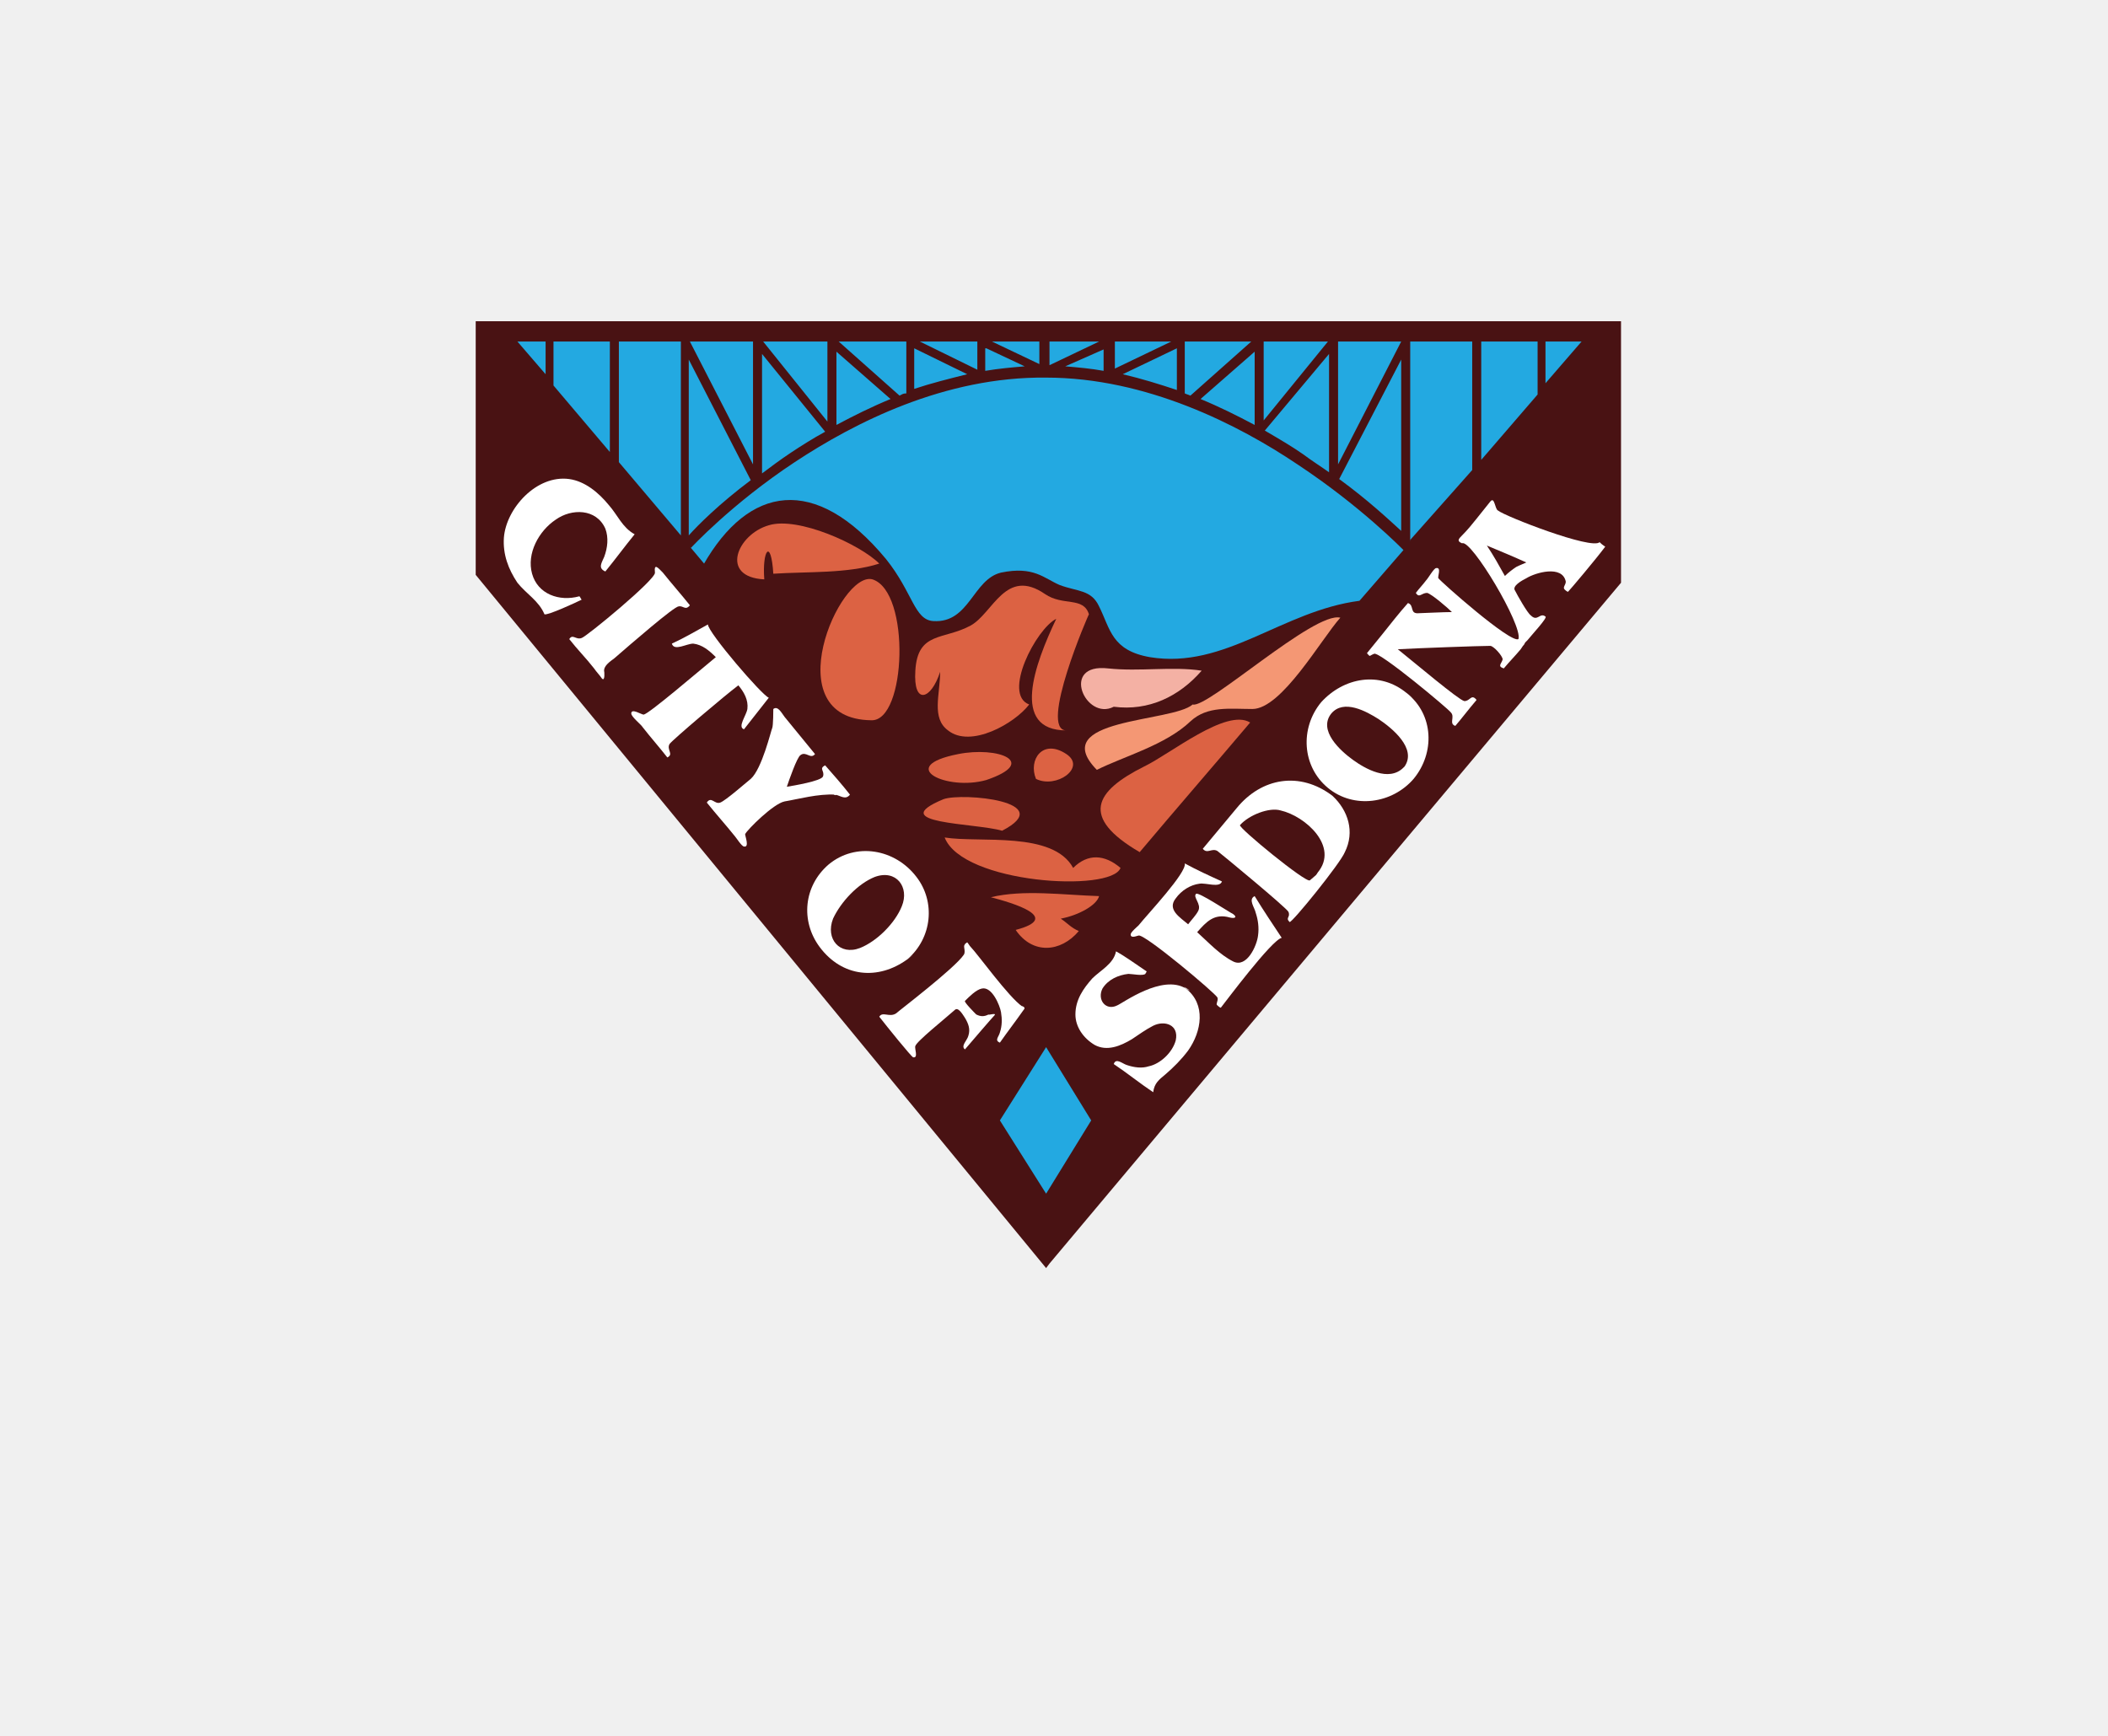
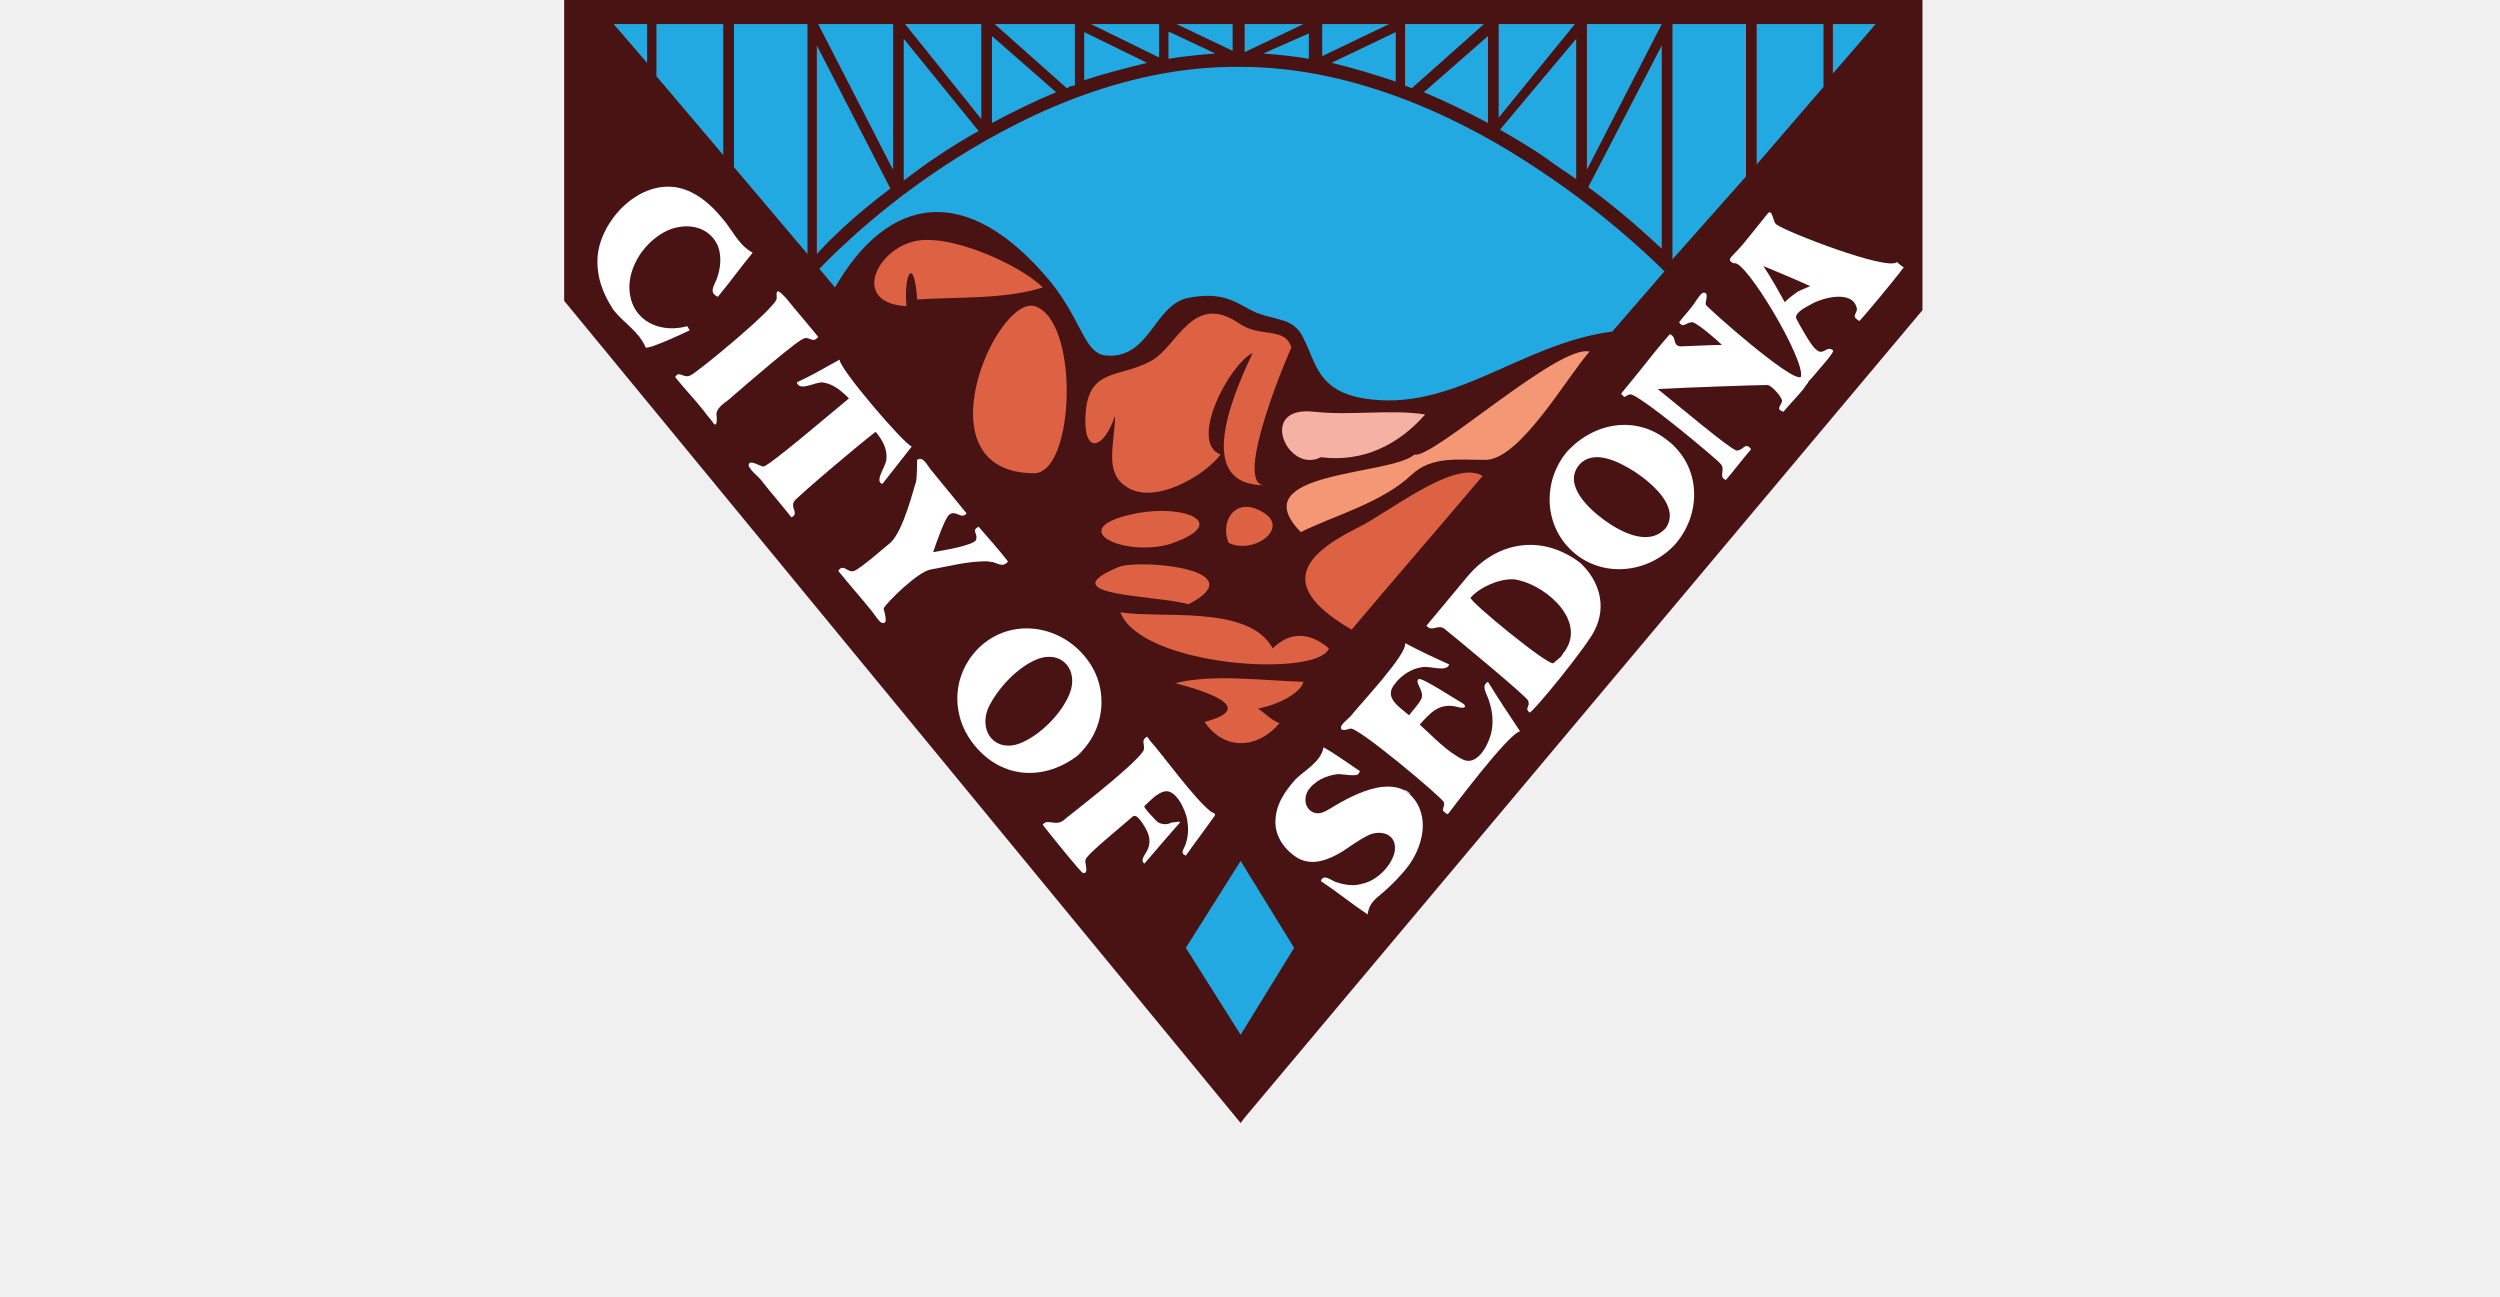
- <svg xmlns="http://www.w3.org/2000/svg" width="102" height="84" viewBox="0 0 187 97" fill="none" role="img" aria-label="Городок Седона">
+ <svg xmlns="http://www.w3.org/2000/svg" viewBox="0 0 187 97" fill="none" role="img" aria-label="Городок Седона">
  <style>
-                 .logo__clouds {
-                   display: none;
-                 }
+     .logo__clouds {
+       display: none;
+     }

-                 @media (min-width: 768px) {
-                   .logo__clouds {
-                   display: block;
-                   }
-                 }
+     @media (min-width: 768px) {
+       .logo__clouds {
+       display: block;
+       }
+     }

-                 .logo__triangle {
-                   display: none;
-                 }
+     .logo__triangle {
+       display: none;
+     }

-                 @media (min-width: 1200px) {
-                   .logo__triangle{
-                   display: block;
-                   }
-                 }
-               </style>
+     @media (min-width: 1200px) {
+       .logo__triangle{
+       display: block;
+       }
+     }
+   </style>
  <g class="logo__triangle">
    <path d="M186.6 0H0L80.5 90.5C87.6 98.4 99.1 98.4 106.2 90.5L186.6 0Z" fill="#81B3D3" />
  </g>
  <path d="M43.2 0.7L92.8 59.1L142.1 1.1L43.2 0.7Z" fill="#23A9E1" />
  <g class="logo__clouds">
    <path d="M122 17.3C116.9 17.3 111.9 17.4 106.8 17.4C112.8 10.5 115.5 11.2 122 17.3Z" fill="white" />
    <path d="M80.8 22.7C89.7 22.7 98.6 22.7 107.5 22.7C105.5 21.5 100.8 15.6 98.2 17.8C98 18 90.7 8.9 85.9 13.3C81.7 17.1 79.8 12.8 75 15.8C69.7 19.4 78.2 21.5 80.8 22.7Z" fill="white" />
  </g>
  <path d="M93.1 0H42.2V22.5L92.8 84L93.1 83.6L143.8 23.2V0H93.1ZM54.9 1.8H60.4V19L54.9 12.5V1.8ZM54.1 11.6L49.1 5.7V1.8H54.1V11.6ZM73.4 8.9L67.7 1.8H73.4V8.9ZM66.8 12.7L61.2 1.8H66.8V12.7ZM61.1 3.4L66.6 14.1C63.8 16.2 61.9 18.1 61.1 19V3.4ZM67.6 2.9L73.2 9.8C72.1 10.4 71 11.1 70.1 11.7C69.2 12.3 68.4 12.9 67.6 13.5V2.9ZM74.2 2.7L79 6.9C77.3 7.6 75.7 8.4 74.2 9.2V2.7ZM79.8 6.6L74.4 1.8H80.4V6.4C80.1 6.4 80 6.5 79.8 6.6ZM98.9 1.8H103.9L98.9 4.2V1.8ZM93.1 1.8H97.5L93.1 3.9V1.8ZM92.2 3.8L88 1.8H92.2V3.8ZM86.7 4.3L81.6 1.8H86.7V4.3ZM81.1 2.4L85.8 4.7C84.2 5.1 82.6 5.5 81.1 6V2.4ZM87.5 2.4L90.9 4C89.7 4.1 88.6 4.2 87.4 4.4V2.4H87.5ZM97.9 2.5V4.4C96.8 4.2 95.7 4.1 94.5 4L97.9 2.5ZM104.4 2.4V6.1C102.9 5.6 101.3 5.1 99.6 4.7L104.4 2.4ZM105.1 1.8H111L105.6 6.6C105.4 6.5 105.3 6.5 105.1 6.4V1.8ZM118.7 1.8H124.3L118.7 12.7V1.8ZM112.1 1.8H117.8L112.1 8.8V1.8ZM111.3 2.7V9.2C109.8 8.4 108.2 7.6 106.5 6.9L111.3 2.7ZM117.9 2.9V13.4C117.2 12.9 116.4 12.4 115.6 11.8C114.6 11.1 113.4 10.4 112.2 9.7L117.9 2.9ZM124.3 3.4V18.6C123.2 17.6 121.4 15.9 118.8 14L124.3 3.4ZM125.1 19.4V1.8H130.6V13.2L125.1 19.4C125.2 19.5 125.1 19.5 125.1 19.4ZM131.4 1.8H136.4V6.5L131.4 12.3V1.8ZM48.4 1.8V4.7L45.9 1.8H48.4ZM61.2 20L61.3 20.1C61.3 20.1 64.9 16.2 70.5 12.5C75.8 9 83.8 4.9 92.8 5C101.7 5 109.9 9.2 115.1 12.7C120.7 16.4 124.4 20.2 124.5 20.3L120.6 24.8C113.7 25.7 108.7 30.9 102 29.8C98.6 29.2 98.5 27.3 97.5 25.3C96.8 23.8 95.6 24 94 23.4C92.6 22.8 91.7 21.7 88.8 22.3C86.3 22.9 86 26.8 82.8 26.6C81.1 26.5 81 24.1 78.6 21.1C72.3 13.5 66.4 14.6 62.4 21.6L92.7 57.5L61.2 20ZM137.1 5.5V1.8H140.3L137.1 5.5Z" fill="#491213" />
  <path d="M88.7 70.9L92.8 64.4L96.8 70.9L92.8 77.4L88.7 70.9Z" fill="#23A9E1" />
  <path d="M65.5 32.3C66 32.9 66.4 33.6 66.3 34.4C66.2 35 65.4 36 66 36.2C66.7 35.3 67.5 34.3 68.2 33.4C67.6 33.2 62.8 27.6 62.8 26.9C61.7 27.5 60.7 28.1 59.6 28.6C59.8 29.3 60.9 28.6 61.5 28.6C62.3 28.7 62.9 29.2 63.5 29.8C61.8 31.2 57.6 34.8 57.1 34.9C56.9 34.9 56 34.3 56 34.8C56 35.1 56.9 35.8 57 36C57.7 36.9 58.5 37.8 59.2 38.7C59.8 38.4 59.1 38 59.4 37.5C59.7 37.1 64.3 33.2 65.5 32.3Z" fill="white" />
  <path d="M60.2 25.3C60.6 25.2 60.8 25.7 61.2 25.2C60.4 24.2 59.6 23.3 58.8 22.3C58.4 21.9 58 21.4 58.1 22.3C58.2 22.9 52 28 51.6 28.1C51.1 28.3 50.8 27.7 50.5 28.2C51.2 29.1 52 29.9 52.7 30.8C52.9 31.1 53.2 31.4 53.4 31.7C53.7 32 53.6 31 53.6 31.1C53.5 30.6 54.1 30.2 54.5 29.9C56 28.6 59.8 25.3 60.2 25.3Z" fill="white" />
  <path d="M51.4 24.4C49.6 24.9 47.7 24.2 47.2 22.4C46.7 20.6 47.8 18.6 49.3 17.6C50.7 16.6 52.9 16.6 53.7 18.4C54 19.2 53.9 20.1 53.6 20.9C53.4 21.4 53 21.9 53.7 22.2C54.6 21.1 55.4 20 56.3 18.9C55.2 18.3 54.8 17.2 54 16.3C53.1 15.2 51.9 14.2 50.5 14C47.6 13.6 44.9 16.6 44.7 19.2C44.6 20.7 45.1 22 45.9 23.2C46.7 24.2 47.8 24.8 48.3 26C48.6 26.1 51 25 51.6 24.7C51.5 24.6 51.5 24.5 51.4 24.4C50.7 24.6 51.4 24.4 51.4 24.4Z" fill="white" />
  <path d="M90.7 60.8C89.5 60 86.7 56.1 86.1 55.5C86 55.4 85.9 55.2 85.8 55.1C85.8 55.1 85.5 55.3 85.6 55.3C85.4 55.4 85.7 55.9 85.5 56.2C84.7 57.4 79.7 61.2 79.5 61.4C78.9 61.8 78.3 61.2 78 61.7C78.7 62.6 80.8 65.2 81 65.3C81.5 65.4 81.1 64.5 81.2 64.3C81.3 63.9 83.8 61.9 84.7 61.1C85 60.8 85.4 61.5 85.6 61.8C85.9 62.3 86.1 62.8 85.9 63.4C85.8 63.8 85.2 64.3 85.6 64.6C86.2 63.9 88 61.8 88.2 61.6C88.5 61.3 87.6 61.6 87.7 61.5C87.3 61.7 87 61.7 86.6 61.5C86.5 61.4 85.5 60.4 85.6 60.3C86 59.9 86.6 59.3 87.1 59.2C88 59 88.7 60.7 88.8 61.3C88.9 61.9 88.9 62.5 88.7 63.1C88.6 63.5 88.2 63.8 88.7 64C89.4 63 90.1 62.1 90.8 61.1C91 60.9 90.8 60.8 90.7 60.8C90.6 60.7 90.9 60.8 90.7 60.8Z" fill="white" />
  <path d="M80.5 56.6C82.7 54.7 83 51.5 81.3 49.3C79.4 46.8 75.9 46.2 73.5 48.2C71.3 50.1 71 53.2 72.7 55.5C74.7 58.2 77.9 58.5 80.5 56.6C81.7 55.7 80.4 56.7 80.5 56.6ZM80 51.9C79.4 53.4 77.8 55 76.3 55.6C74.5 56.3 73.2 54.8 73.9 53C74.6 51.5 76.1 49.9 77.6 49.3C79.5 48.6 80.7 50.2 80 51.9C79.6 52.8 80.1 51.7 80 51.9Z" fill="white" />
  <path d="M74.1 42C74.6 42.1 75 42.5 75.4 42C74.7 41.1 73.9 40.2 73.2 39.4C72.6 39.7 73.2 39.9 73 40.4C72.8 40.8 70.4 41.2 69.8 41.3C70 40.7 70.7 38.7 71 38.5C71.5 38.1 71.9 38.9 72.3 38.4C71.4 37.3 70.5 36.2 69.6 35.1C69.3 34.7 69 34.1 68.6 34.4C68.6 34.4 68.6 35.9 68.5 36.1C68.4 36.3 67.6 39.7 66.6 40.6C66.1 41 64.4 42.5 63.9 42.7C63.4 42.9 63.1 42.1 62.7 42.7C63.5 43.7 64.4 44.7 65.2 45.7C65.3 45.8 65.8 46.6 66 46.6C66.5 46.7 66.1 45.7 66.1 45.5C66.3 45.1 68.6 42.8 69.6 42.6C70.8 42.4 72.6 41.9 74.1 42C74.4 42.1 73.7 42 74.1 42Z" fill="white" />
  <path d="M67.8 22.9C63.8 22.7 65.4 18.9 68.2 18.1C70.8 17.3 76.3 19.8 78 21.5C75.2 22.4 71.6 22.2 68.6 22.4C68.4 19.2 67.6 20.3 67.8 22.9Z" fill="#DC6243" />
  <path d="M77.3 35.4C68.7 35.3 74.5 22.1 77.4 22.9C80.8 24 80.4 35.5 77.3 35.4Z" fill="#DC6243" />
  <path d="M83.4 31.1C82.6 33.6 81 34.1 81.2 31C81.4 27.5 83.7 28.3 86.1 27C88.1 25.9 89.2 21.8 92.7 24.2C94.3 25.3 96.1 24.4 96.6 26C96.6 25.9 92.1 36.3 94.6 36.3C89.6 36.3 91.8 30.4 93.7 26.4C91.9 27.3 88.9 33.1 91.3 34C90 35.7 86.1 37.9 84.1 36.3C82.6 35.2 83.4 33.1 83.4 31.1Z" fill="#DC6243" />
  <path d="M87.5 40.7C84 41.7 79.4 39.5 85 38.4C88.5 37.7 92.2 39.1 87.5 40.7C87.6 40.7 87.4 40.7 87.5 40.7Z" fill="#DC6243" />
  <path d="M91.9 40.6C91.2 38.9 92.5 37 94.6 38.4C96.4 39.6 93.7 41.5 91.9 40.6Z" fill="#DC6243" />
  <path d="M88.9 45.2C86.5 44.5 78.4 44.6 83.7 42.4C85.4 41.8 93.9 42.6 88.9 45.2Z" fill="#DC6243" />
  <path d="M99.4 48.5C98 47.3 96.5 47.2 95.2 48.5C93.4 45.2 86.9 46.3 83.8 45.8C85.4 49.9 98.6 50.7 99.4 48.5Z" fill="#DC6243" />
  <path d="M97.5 51C94.3 50.9 90.8 50.4 87.9 51.1C89.8 51.6 94.3 52.9 90.1 54C91.6 56.2 94.1 56 95.7 54.1C95 53.8 94.7 53.4 94.1 53C95.7 52.7 97.3 51.8 97.5 51Z" fill="#DC6243" />
  <path d="M101.1 47.1C95.8 44 97.1 41.7 101.5 39.5C103.8 38.4 108.8 34.3 110.9 35.6C107.6 39.5 104.3 43.3 101.1 47.1Z" fill="#DC6243" />
  <path d="M97.3 39.8C92.8 35.2 104 35.6 105.8 34C107.1 34.4 116.6 25.7 118.9 26.3C117.2 28.2 113.7 34.4 111.1 34.4C109.1 34.4 107.1 34.1 105.6 35.5C103.4 37.6 99.7 38.6 97.3 39.8Z" fill="#F49774" />
  <path d="M98.8 34.2C96.3 35.5 94 30.3 98.3 30.8C101.1 31.1 104 30.6 106.6 31C104.6 33.3 101.9 34.6 98.8 34.2Z" fill="#F4B1A4" />
  <path d="M111.4 52.5C111.6 53.1 111.7 53.8 111.6 54.5C111.5 55.4 110.6 57.4 109.4 56.8C108.2 56.2 107.2 55.1 106.2 54.2C107 53.3 107.7 52.5 109.1 52.9C109.5 53 109.8 52.9 109.4 52.6C109 52.4 106.3 50.6 106.1 50.8C105.8 51.1 106.6 51.7 106.3 52.3C106.1 52.7 105.7 53.1 105.4 53.5C104.7 52.9 103.5 52.2 104.3 51.2C104.8 50.5 105.6 50 106.4 49.9C107 49.8 108.2 50.3 108.4 49.7C107.3 49.2 106.2 48.7 105.1 48.1C105.3 48.9 101.8 52.6 101 53.6C100.9 53.7 100.3 54.2 100.3 54.4C100.3 54.8 100.9 54.5 101 54.5C101.5 54.3 107.8 59.6 108 60C108.1 60.3 107.8 60.6 108 60.7C108 60.7 108.2 60.9 108.3 60.9C108.7 60.4 112.8 54.9 113.7 54.7C112.9 53.5 112.1 52.3 111.3 51C110.7 51.3 111.3 52 111.4 52.5Z" fill="white" />
  <path d="M105.2 59.2C103.1 57.9 99.6 60.5 99.1 60.7C98.1 61.2 97.3 60.2 97.8 59.2C98.3 58.4 99.2 58 100.1 57.9C100.4 57.9 101.4 58.1 101.6 57.9C101.7 57.7 101.8 57.7 101.6 57.6C100.7 57 99.9 56.4 99 55.9C98.8 57 97.6 57.6 96.9 58.3C96.1 59.2 95.4 60.2 95.4 61.5C95.4 62.6 96.1 63.6 97.1 64.2C98.2 64.8 99.4 64.3 100.4 63.7C101 63.3 101.7 62.8 102.3 62.5C103.3 62 104.6 62.4 104.3 63.8C104 64.9 102.9 65.9 101.9 66.1C101.3 66.3 100.6 66.2 100 66C99.6 65.9 99 65.3 98.8 65.9C100 66.7 101.1 67.6 102.3 68.4C102.4 67.6 102.8 67.3 103.4 66.8C104.1 66.2 104.8 65.5 105.4 64.7C106.6 63 107 60.6 105.2 59.2Z" fill="white" />
  <path d="M105.2 59.2C106.2 59.8 104.6 58.7 105.2 59.2V59.2Z" fill="white" />
  <path d="M141.9 19.6C141.2 20.3 133.5 17.3 132.9 16.8C132.6 16.7 132.6 15.5 132.2 16C131.8 16.5 131.4 17 131 17.5C130.6 18 130.2 18.5 129.7 19C129.4 19.3 129.2 19.5 129.7 19.7C130.5 19.3 135.1 27 134.7 28.2C134 28.6 127.8 23.1 127.6 22.8C127.5 22.7 127.9 21.8 127.4 21.9C127.2 21.9 126.7 22.8 126.5 23C126.2 23.4 125.9 23.7 125.6 24.1C125.9 24.6 126.1 24.1 126.6 24.1C127 24.2 128.4 25.4 128.8 25.8C128.1 25.8 126.1 25.9 125.9 25.9C125 26 125.5 25.2 124.9 25C124.1 25.9 123.4 26.8 122.6 27.8C122.2 28.3 121.7 28.9 121.3 29.4C121.2 29.5 121.3 29.4 121.3 29.5C121.6 29.8 121.4 29.7 121.9 29.5C122.4 29.3 128.5 34.4 128.7 34.7C129.1 35.1 128.5 35.7 129.1 35.9C129.7 35.2 130.3 34.4 130.9 33.7C131 33.6 131 33.6 130.9 33.5C130.5 33.1 130.4 33.7 129.9 33.7C129.4 33.6 125.5 30.3 124 29.1C125.8 29 131.3 28.8 132.2 28.8C132.5 28.8 133.3 29.7 133.3 30C133.2 30.4 132.8 30.6 133.4 30.8C133.9 30.2 134.4 29.7 134.9 29.1L135.1 28.8C135.2 28.7 135.2 28.7 135.3 28.5L135.5 28.3C135.9 27.8 137.3 26.3 137.1 26.2C136.6 25.8 136.4 26.7 135.8 26.1C135.5 25.9 134.6 24.3 134.4 23.9C134.1 23.5 135 23 135.4 22.8C136.2 22.3 138.6 21.6 138.9 23.1C138.9 23.4 138.6 23.6 138.8 23.8C138.8 23.8 139 24 139.1 24C139.3 23.8 141.5 21.2 142.4 20C142.1 19.8 142 19.7 141.9 19.6ZM134.5 21.8C134.6 21.8 134.7 21.7 134.5 21.8C134.2 22 133.8 22.3 133.5 22.6C133 21.7 132.5 20.8 131.9 19.9C133.1 20.4 134.3 20.9 135.4 21.4C135.2 21.5 134.9 21.6 134.5 21.8Z" fill="white" />
  <path d="M124.8 33C122.4 31 119.2 31.6 117.2 33.8C115.3 36.1 115.5 39.5 117.8 41.4C120.1 43.3 123.5 42.8 125.4 40.6C127.3 38.3 127.2 34.9 124.8 33ZM124.5 39.6C124.5 39.6 124.5 39.7 124.5 39.6C123.2 40.9 121.1 39.7 120 38.9C118.9 38.1 116.9 36.3 118.1 34.8C119.2 33.5 121.2 34.6 122.3 35.3C123.5 36.1 125.7 37.9 124.6 39.5C124.7 39.4 124.7 39.4 124.5 39.6Z" fill="white" />
  <path d="M124.8 33C126 34 124.5 32.8 124.8 33V33Z" fill="white" />
  <path d="M124.5 39.7C124.5 39.6 124.5 39.6 124.5 39.7C124.6 39.6 124.6 39.6 124.6 39.6C124.5 39.6 124.5 39.7 124.5 39.7Z" fill="white" />
  <path d="M118.2 42.1C118.3 42.2 118.5 42.4 118.2 42.1C115.3 39.9 111.9 40.5 109.7 43.2C108.7 44.4 107.7 45.6 106.7 46.8C107.1 47.3 107.5 46.7 108 47C108.4 47.3 114.2 52.1 114.3 52.4C114.5 52.9 114 52.9 114.4 53.3C114.6 53.4 118.9 48.1 119.3 47.1C120.2 45.3 119.6 43.4 118.2 42.1ZM116.9 48.9C116.7 49.2 116.9 49 116.2 49.6C115.9 49.9 109.8 44.9 110 44.7C110.8 43.8 112.6 43.1 113.6 43.4C115.8 43.9 118.8 46.6 116.9 48.9Z" fill="white" />
</svg>
